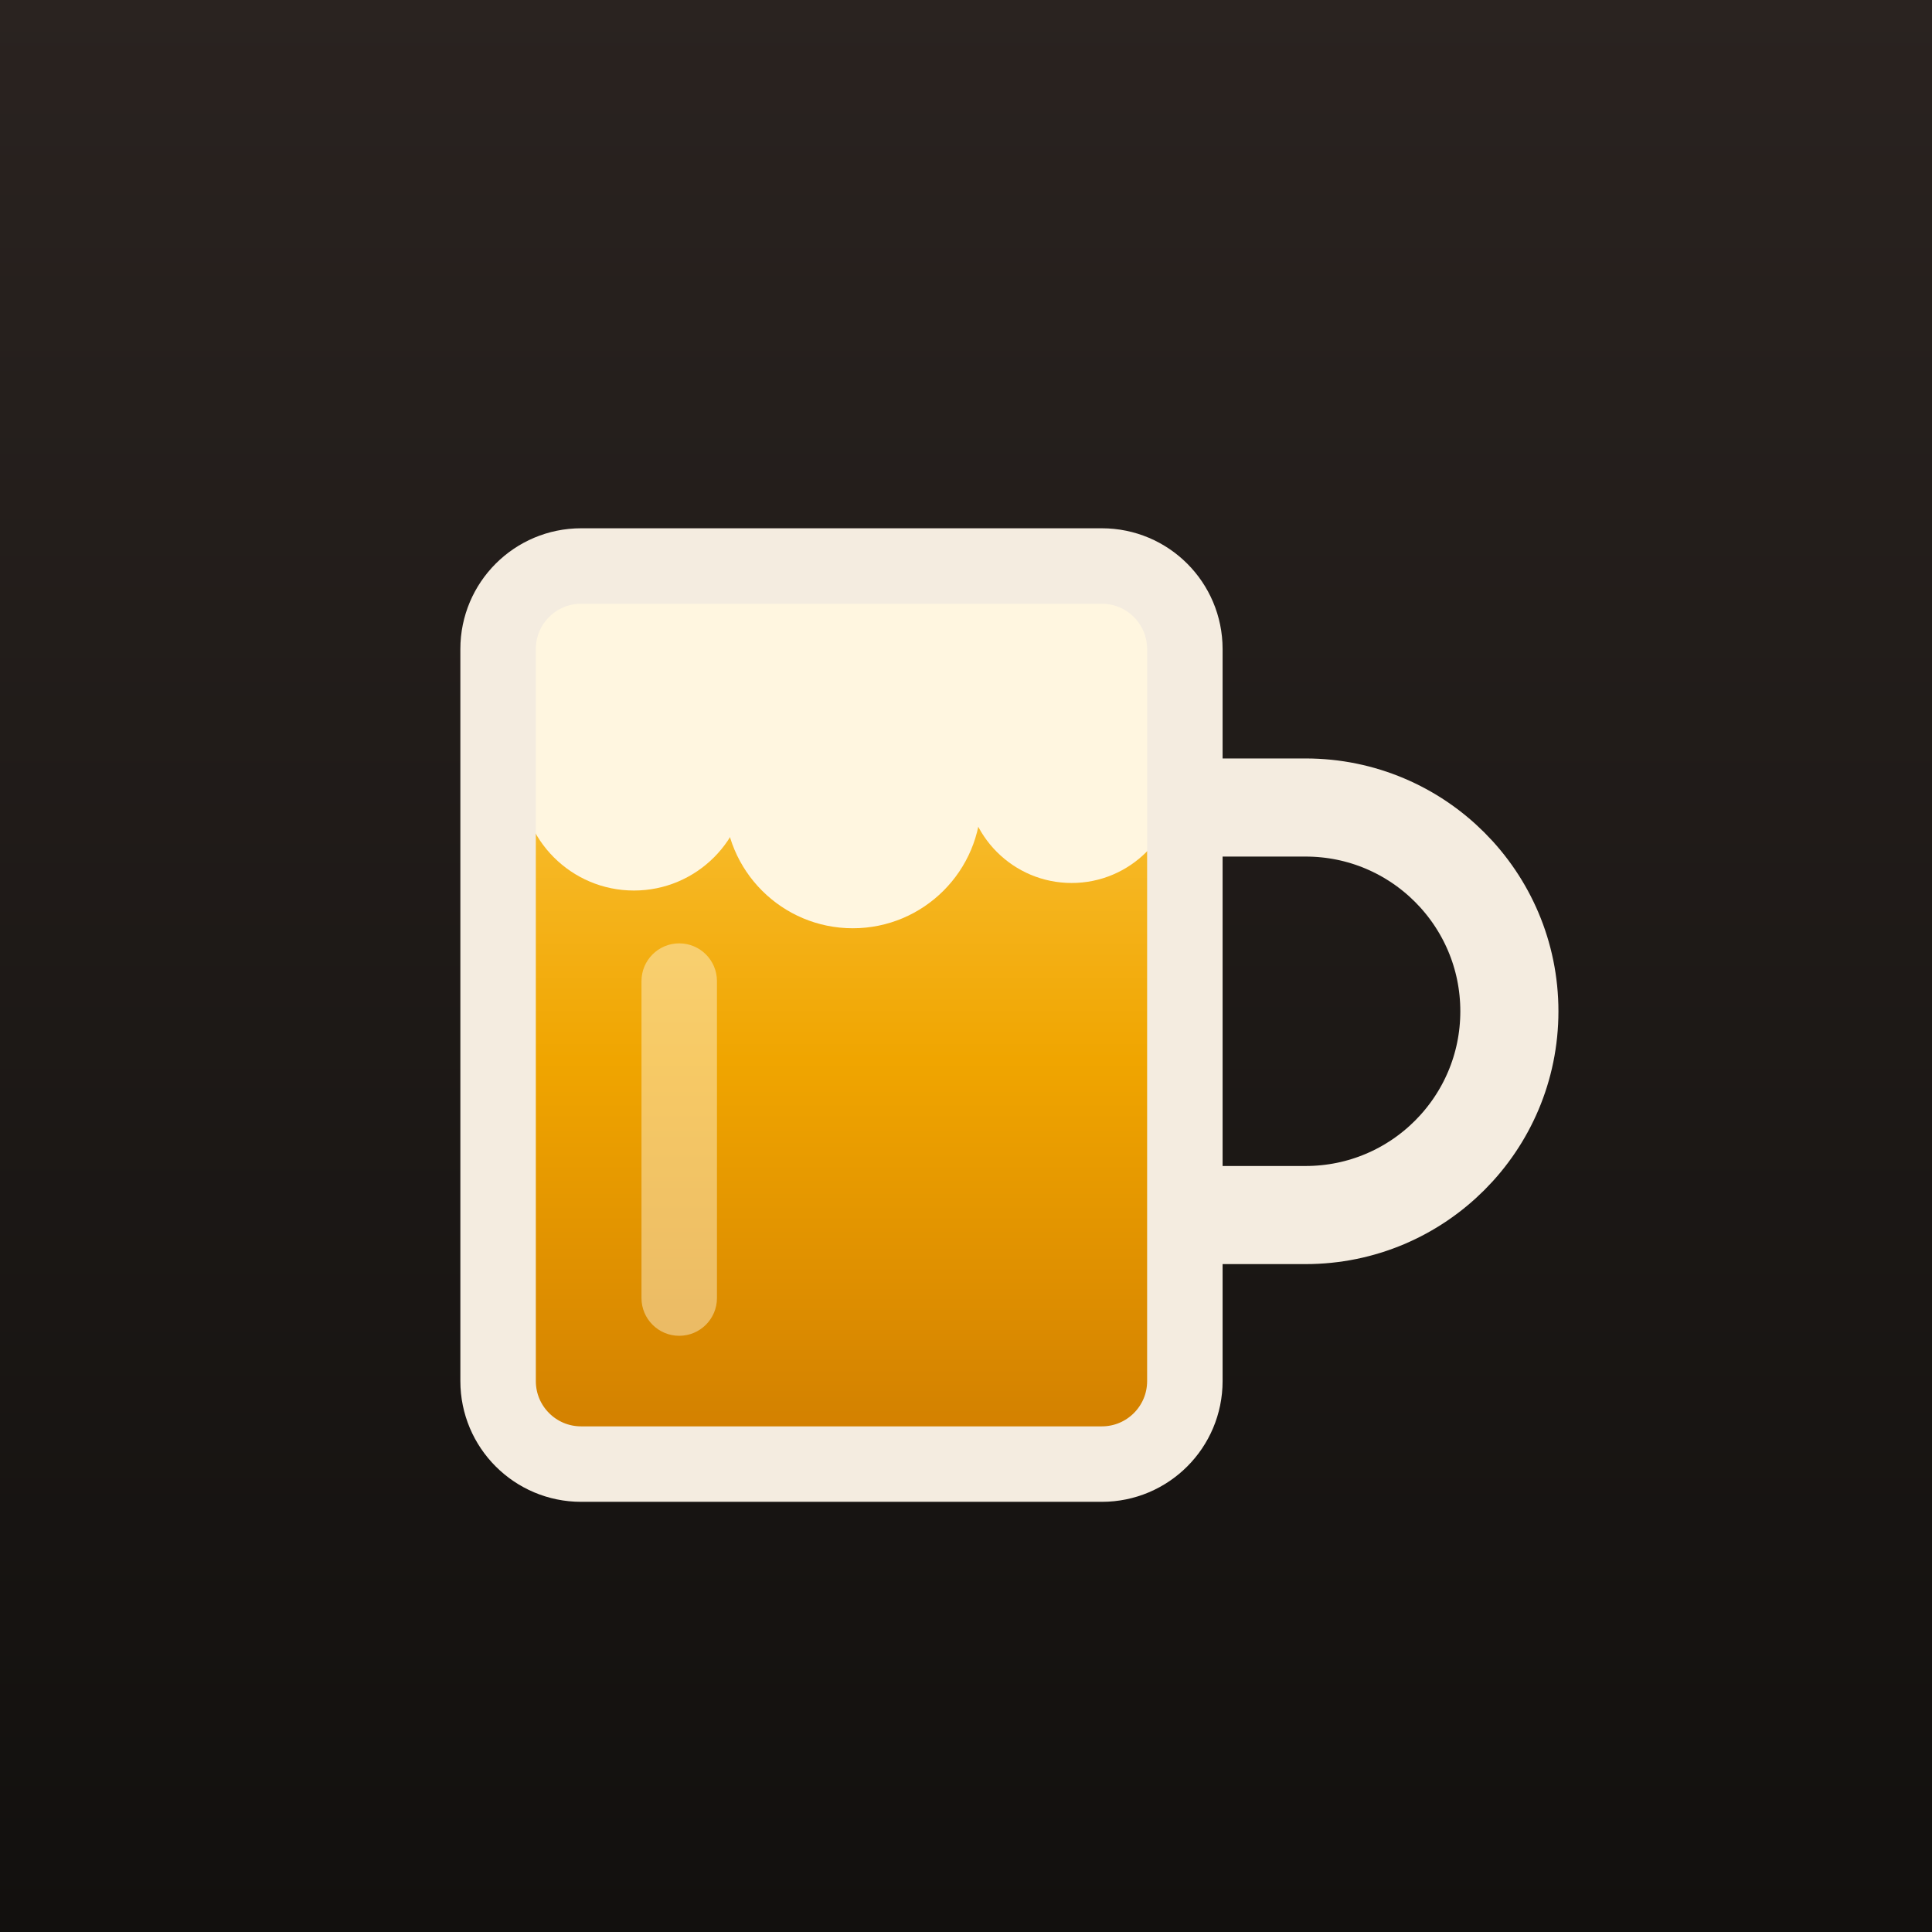
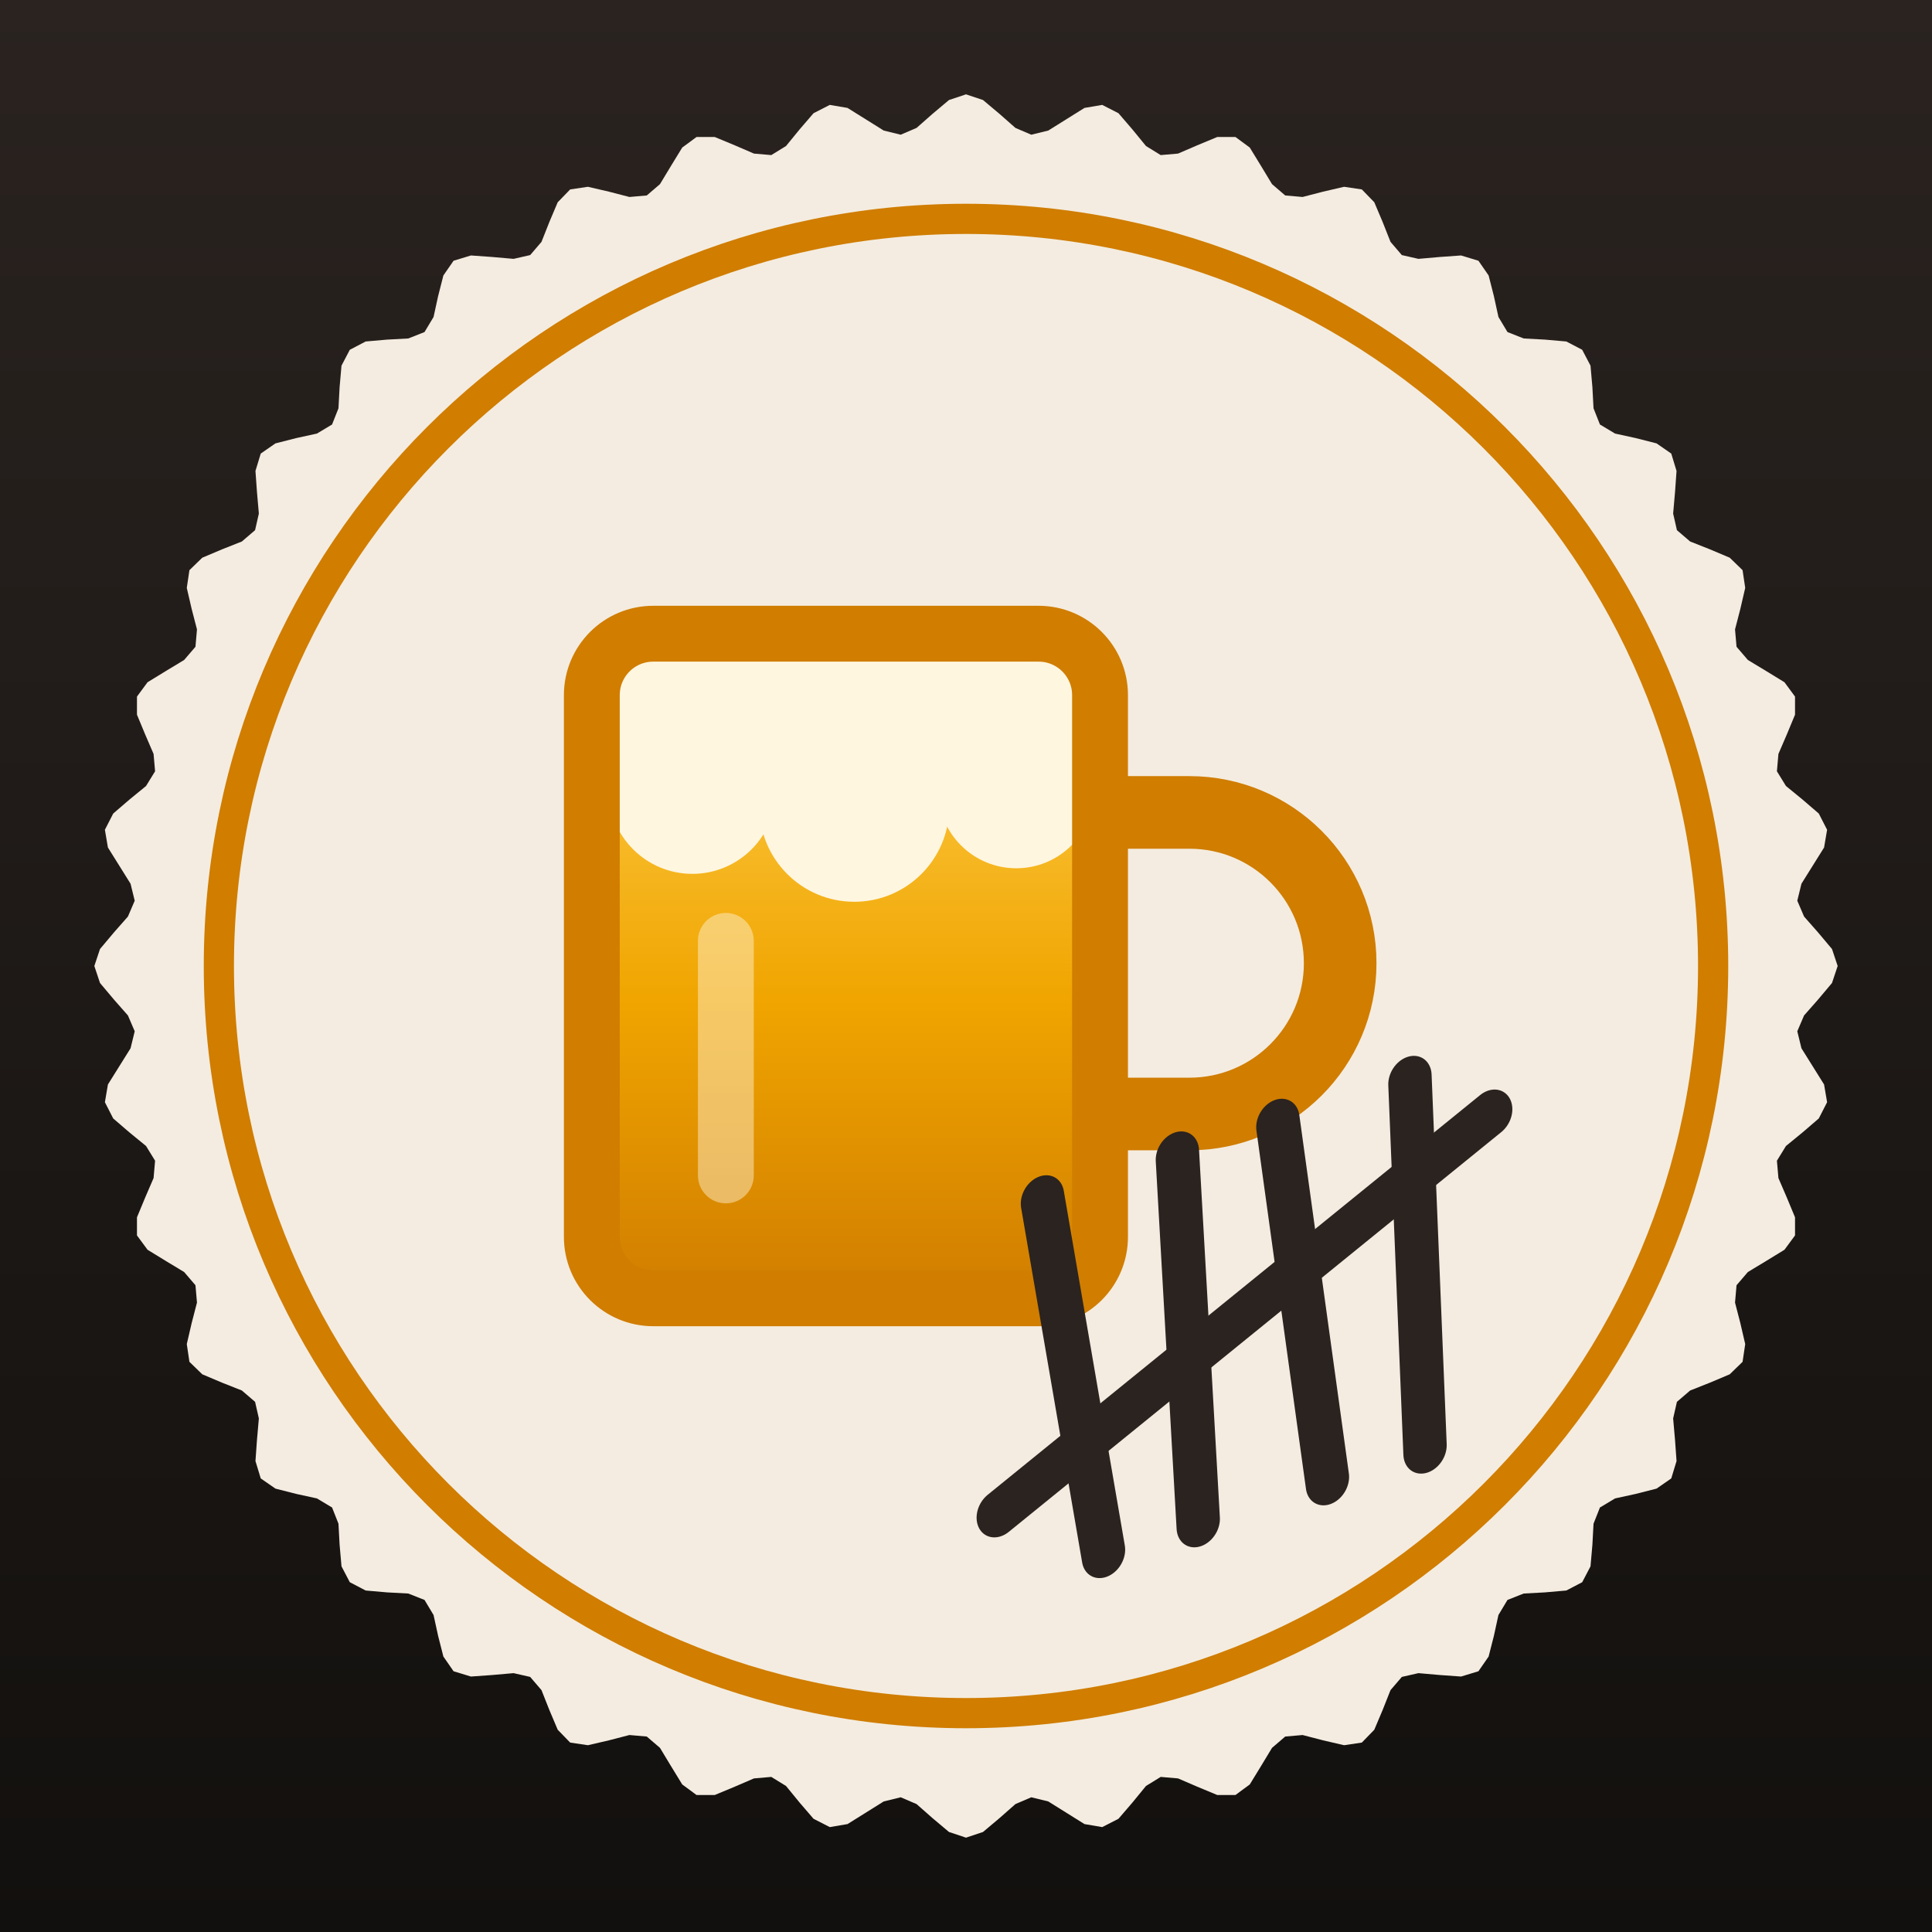
<svg xmlns="http://www.w3.org/2000/svg" viewBox="0 0 512 512" width="512" height="512">
  <defs>
    <linearGradient id="bg" x1="0" y1="0" x2="0" y2="1">
      <stop offset="0%" stop-color="#2a2320" />
      <stop offset="100%" stop-color="#12100e" />
    </linearGradient>
    <linearGradient id="beer" x1="0" y1="0" x2="0" y2="1">
      <stop offset="0%" stop-color="#ffd257" />
      <stop offset="55%" stop-color="#f0a500" />
      <stop offset="100%" stop-color="#d07d00" />
    </linearGradient>
    <clipPath id="glass">
      <rect x="132" y="150" width="182" height="238" rx="22" />
    </clipPath>
  </defs>
-   <rect width="512" height="512" fill="url(#bg)" />
-   <path d="M312 214h34a54 54 0 0 1 0 108h-34" fill="none" stroke="#f4ece0" stroke-width="26" stroke-linejoin="round" />
-   <rect x="132" y="150" width="182" height="238" rx="22" fill="url(#beer)" />
-   <g clip-path="url(#glass)">
-     <rect x="132" y="150" width="182" height="66" fill="#fff6e0" />
-     <circle cx="168" cy="206" r="30" fill="#fff6e0" />
-     <circle cx="226" cy="212" r="34" fill="#fff6e0" />
-     <circle cx="284" cy="206" r="28" fill="#fff6e0" />
+   <rect id="backdrop" width="512" height="512" fill="url(#bg)" />
+   <path id="mat" d="M487.0,256.0 L485.5,260.5 L481.8,264.9 L478.1,269.1 L476.3,273.3 L477.4,277.8 L480.4,282.6 L483.4,287.4 L484.2,292.1 L482.0,296.4 L477.7,300.1 L473.3,303.7 L470.9,307.6 L471.3,312.2 L473.5,317.3 L475.7,322.6 L475.7,327.4 L472.9,331.2 L468.0,334.2 L463.2,337.1 L460.2,340.6 L459.8,345.2 L461.2,350.6 L462.5,356.2 L461.8,360.9 L458.4,364.2 L453.2,366.4 L447.9,368.5 L444.4,371.5 L443.4,375.9 L443.9,381.6 L444.3,387.2 L442.9,391.8 L439.0,394.5 L433.5,395.9 L428.0,397.1 L424.0,399.5 L422.3,403.8 L422.0,409.4 L421.5,415.1 L419.3,419.3 L415.1,421.5 L409.4,422.0 L403.8,422.3 L399.5,424.0 L397.1,428.0 L395.9,433.5 L394.5,439.0 L391.8,442.9 L387.2,444.3 L381.6,443.9 L375.9,443.4 L371.5,444.4 L368.5,447.9 L366.4,453.2 L364.2,458.4 L360.9,461.8 L356.2,462.5 L350.6,461.2 L345.2,459.8 L340.6,460.2 L337.1,463.2 L334.2,468.0 L331.2,472.9 L327.4,475.7 L322.6,475.7 L317.3,473.5 L312.2,471.3 L307.6,470.9 L303.7,473.3 L300.1,477.7 L296.4,482.0 L292.1,484.2 L287.4,483.4 L282.6,480.4 L277.8,477.4 L273.3,476.3 L269.1,478.1 L264.9,481.8 L260.5,485.5 L256.0,487.0 L251.5,485.5 L247.1,481.8 L242.9,478.1 L238.7,476.3 L234.2,477.4 L229.4,480.4 L224.6,483.4 L219.9,484.2 L215.6,482.0 L211.9,477.7 L208.3,473.3 L204.4,470.9 L199.8,471.3 L194.7,473.5 L189.4,475.7 L184.6,475.7 L180.8,472.9 L177.8,468.0 L174.9,463.2 L171.4,460.2 L166.8,459.8 L161.4,461.2 L155.8,462.5 L151.1,461.8 L147.8,458.4 L145.6,453.2 L143.5,447.9 L140.5,444.4 L136.1,443.4 L130.4,443.9 L124.8,444.3 L120.2,442.9 L117.5,439.0 L116.1,433.5 L114.9,428.0 L112.5,424.0 L108.2,422.3 L102.6,422.0 L96.9,421.5 L92.7,419.3 L90.5,415.1 L90.0,409.4 L89.7,403.8 L88.0,399.5 L84.0,397.1 L78.5,395.9 L73.0,394.5 L69.1,391.8 L67.7,387.2 L68.1,381.6 L68.6,375.9 L67.6,371.5 L64.1,368.5 L58.8,366.4 L53.6,364.2 L50.2,360.9 L49.5,356.2 L50.8,350.6 L52.2,345.2 L51.8,340.6 L48.8,337.1 L44.0,334.2 L39.1,331.2 L36.3,327.4 L36.3,322.6 L38.5,317.3 L40.7,312.2 L41.1,307.6 L38.7,303.7 L34.3,300.1 L30.0,296.4 L27.8,292.1 L28.6,287.4 L31.6,282.6 L34.6,277.8 L35.7,273.3 L33.9,269.1 L30.2,264.9 L26.5,260.5 L25.0,256.0 L26.5,251.5 L30.2,247.1 L33.9,242.9 L35.7,238.7 L34.6,234.2 L31.6,229.4 L28.6,224.6 L27.8,219.9 L30.0,215.6 L34.3,211.9 L38.7,208.3 L41.1,204.4 L40.7,199.8 L38.5,194.7 L36.3,189.4 L36.3,184.6 L39.1,180.8 L44.0,177.8 L48.8,174.9 L51.8,171.4 L52.2,166.8 L50.8,161.4 L49.5,155.8 L50.2,151.1 L53.6,147.8 L58.8,145.6 L64.1,143.5 L67.6,140.5 L68.6,136.1 L68.1,130.4 L67.7,124.8 L69.1,120.2 L73.0,117.5 L78.5,116.1 L84.0,114.9 L88.0,112.5 L89.7,108.2 L90.0,102.6 L90.5,96.9 L92.7,92.7 L96.9,90.5 L102.6,90.0 L108.2,89.7 L112.5,88.0 L114.9,84.0 L116.1,78.5 L117.5,73.0 L120.2,69.1 L124.8,67.7 L130.4,68.1 L136.1,68.6 L140.5,67.6 L143.5,64.1 L145.6,58.8 L147.8,53.6 L151.1,50.2 L155.8,49.5 L161.4,50.8 L166.8,52.2 L171.4,51.8 L174.9,48.8 L177.8,44.0 L180.8,39.1 L184.6,36.3 L189.4,36.3 L194.7,38.5 L199.8,40.7 L204.4,41.1 L208.3,38.7 L211.9,34.3 L215.6,30.0 L219.9,27.8 L224.6,28.6 L229.4,31.6 L234.2,34.6 L238.7,35.7 L242.9,33.9 L247.1,30.2 L251.5,26.5 L256.0,25.0 L260.5,26.5 L264.9,30.2 L269.1,33.9 L273.3,35.7 L277.8,34.6 L282.6,31.6 L287.4,28.6 L292.1,27.8 L296.4,30.0 L300.1,34.3 L303.7,38.7 L307.6,41.1 L312.2,40.7 L317.3,38.5 L322.6,36.3 L327.4,36.3 L331.2,39.1 L334.2,44.0 L337.1,48.8 L340.6,51.8 L345.2,52.2 L350.6,50.8 L356.2,49.5 L360.9,50.2 L364.2,53.6 L366.4,58.8 L368.5,64.1 L371.5,67.6 L375.9,68.6 L381.6,68.1 L387.2,67.7 L391.8,69.1 L394.5,73.0 L395.9,78.5 L397.1,84.0 L399.5,88.0 L403.8,89.7 L409.4,90.0 L415.1,90.5 L419.3,92.7 L421.5,96.9 L422.0,102.6 L422.3,108.2 L424.0,112.5 L428.0,114.9 L433.5,116.1 L439.0,117.5 L442.9,120.2 L444.3,124.8 L443.9,130.4 L443.4,136.1 L444.4,140.5 L447.9,143.5 L453.2,145.6 L458.4,147.8 L461.8,151.1 L462.5,155.8 L461.2,161.4 L459.8,166.8 L460.2,171.4 L463.2,174.9 L468.0,177.8 L472.9,180.8 L475.7,184.6 L475.7,189.4 L473.5,194.7 L471.3,199.8 L470.9,204.4 L473.3,208.3 L477.7,211.9 L482.0,215.6 L484.2,219.9 L483.4,224.6 L480.4,229.4 L477.4,234.2 L476.3,238.7 L478.1,242.9 L481.8,247.1 L485.5,251.5Z" fill="#f4ece0" />
+   <circle id="ring" cx="256" cy="256" r="198" fill="none" stroke="#d07d00" stroke-width="8" />
+   <g transform="translate(256 256) scale(0.74) translate(-266 -269)">
+     <path d="M312 214h34a54 54 0 0 1 0 108h-34" fill="none" stroke="#d07d00" stroke-width="26" stroke-linejoin="round" />
+     <rect x="132" y="150" width="182" height="238" rx="22" fill="url(#beer)" />
+     <g clip-path="url(#glass)">
+       <rect x="132" y="150" width="182" height="66" fill="#fff6e0" />
+       <circle cx="168" cy="206" r="30" fill="#fff6e0" />
+       <circle cx="226" cy="212" r="34" fill="#fff6e0" />
+       <circle cx="284" cy="206" r="28" fill="#fff6e0" />
+     </g>
+     <rect x="132" y="150" width="182" height="238" rx="22" fill="none" stroke="#d07d00" stroke-width="20" />
+     <rect x="170" y="250" width="20" height="104" rx="10" fill="#fff6e0" opacity="0.45" />
  </g>
-   <rect x="132" y="150" width="182" height="238" rx="22" fill="none" stroke="#f4ece0" stroke-width="20" />
-   <rect x="170" y="250" width="20" height="104" rx="10" fill="#fff6e0" opacity="0.45" />
+   <g transform="translate(330 350) rotate(-18) skewX(-12) scale(0.8)">
+     <line x1="-64.0" y1="-59.0" x2="-56.0" y2="59.0" stroke="#2a2320" stroke-width="15" stroke-linecap="round" />
+     <line x1="-17.0" y1="-59.0" x2="-23.0" y2="59.0" stroke="#2a2320" stroke-width="15" stroke-linecap="round" />
+     <line x1="18.0" y1="-59.0" x2="22.0" y2="59.0" stroke="#2a2320" stroke-width="15" stroke-linecap="round" />
+     <line x1="64.0" y1="-59.0" x2="56.0" y2="59.0" stroke="#2a2320" stroke-width="15" stroke-linecap="round" />
+     <line x1="-90.0" y1="35.4" x2="90.0" y2="-40.12" stroke="#2a2320" stroke-width="15" stroke-linecap="round" />
+   </g>
</svg>
